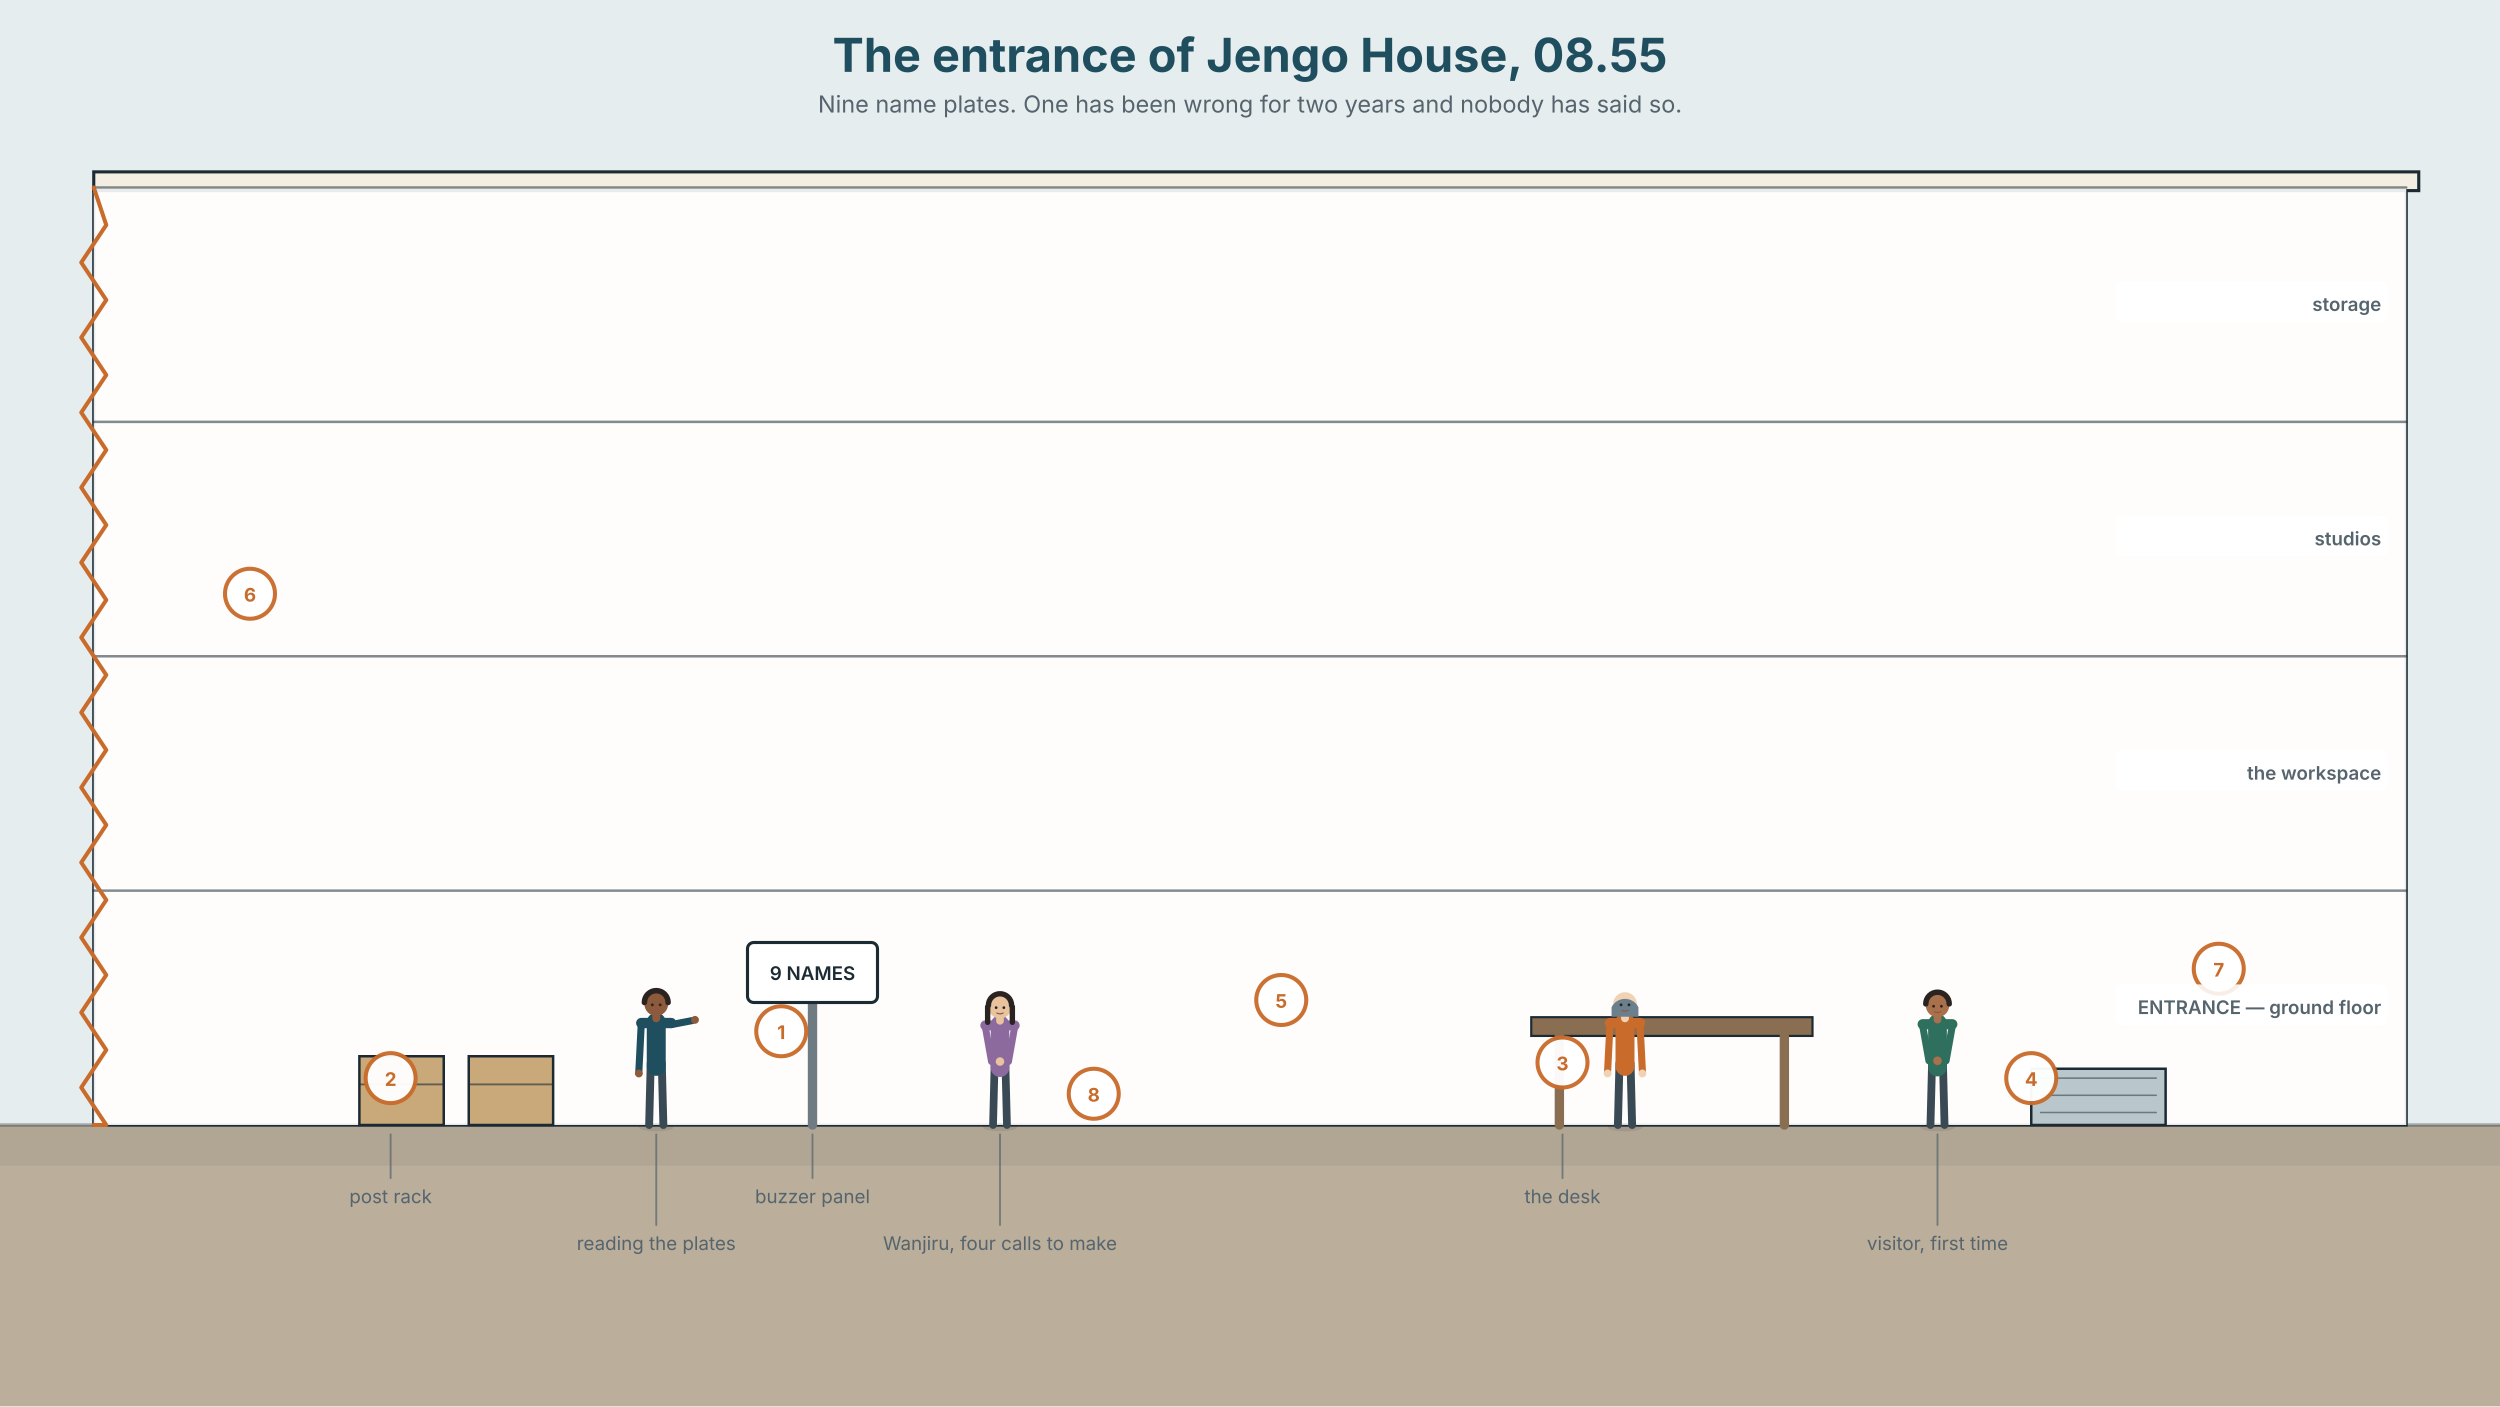
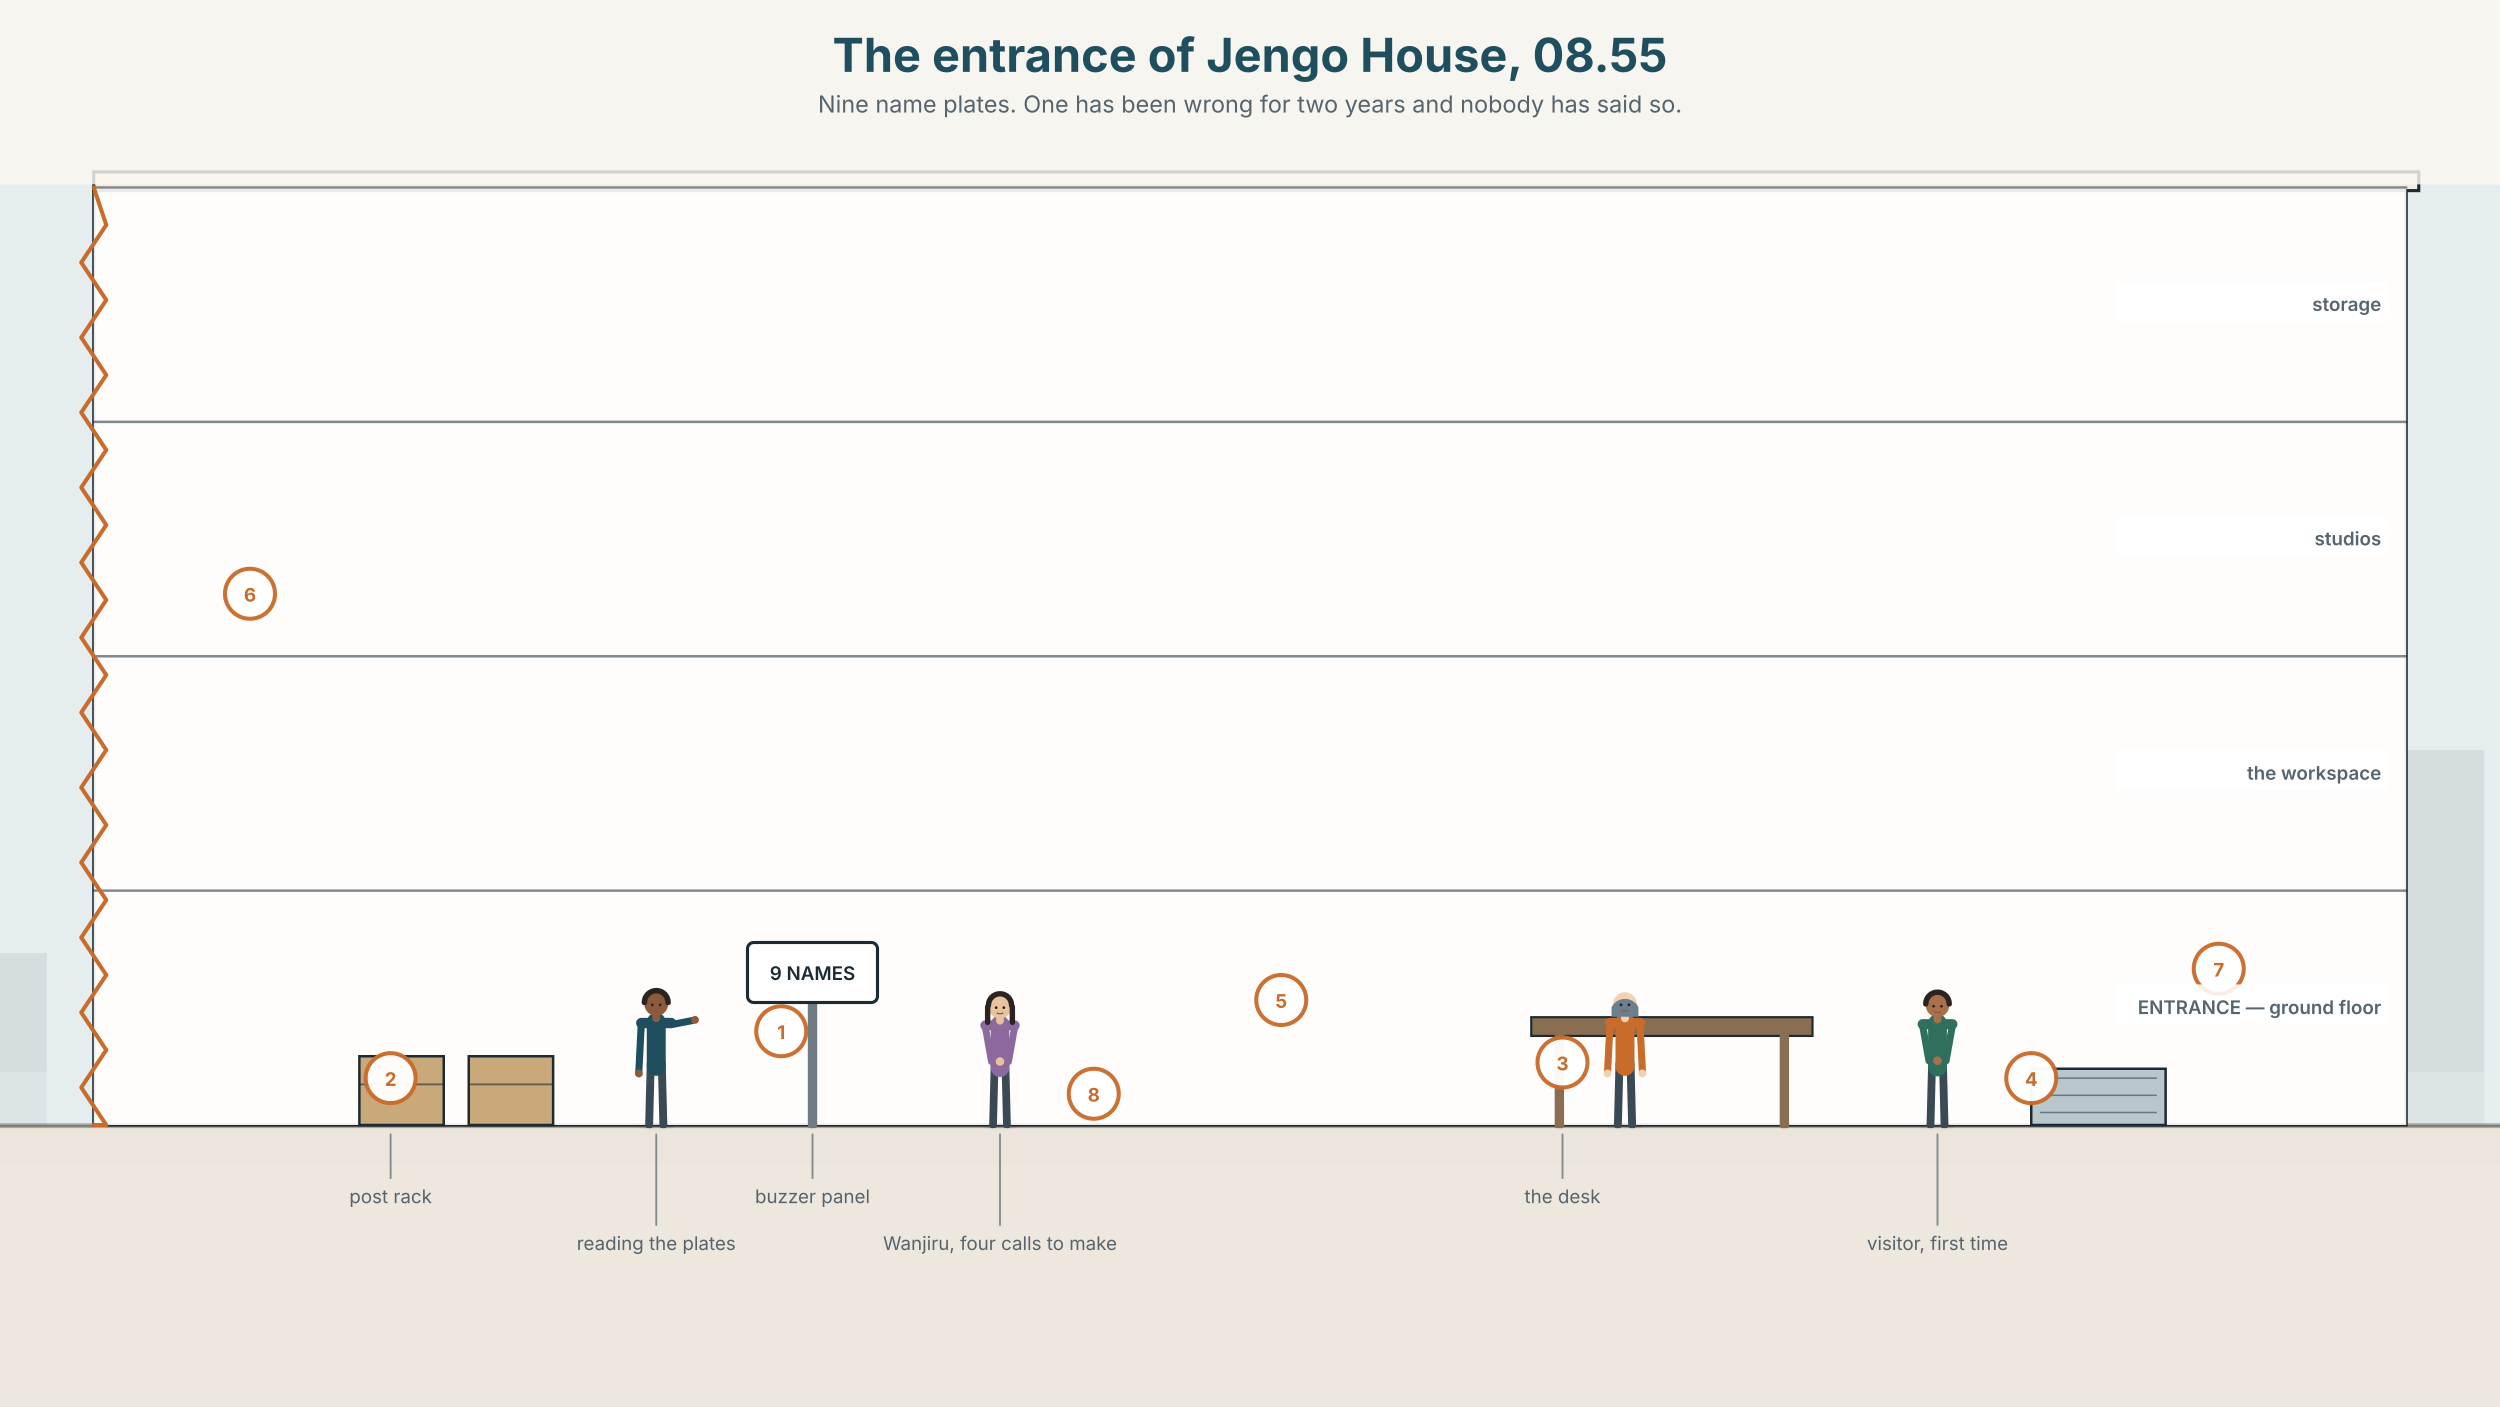
<svg xmlns="http://www.w3.org/2000/svg" width="1600" height="900" viewBox="0 0 1600 900">
  <g id="00_ground">
    <rect x="0" y="0" width="1600" height="900" rx="0" fill="#FBF7F0" />
  </g>
  <g id="10_context">
    <rect x="0" y="0" width="1600" height="720" rx="0" fill="#E6EDEF" />
+     <rect x="-40" y="610" width="70" height="110" rx="0" fill="#1C2B33" stroke="none" stroke-width="1.5" opacity="0.085" />
+     <rect x="74" y="540" width="80" height="180" rx="0" fill="#1C2B33" stroke="none" stroke-width="1.5" opacity="0.085" />
+     <rect x="188" y="470" width="90" height="250" rx="0" fill="#1C2B33" stroke="none" stroke-width="1.5" opacity="0.085" />
+     <rect x="210.5" y="454" width="27.0" height="16" rx="0" fill="#1C2B33" stroke="none" stroke-width="1.5" opacity="0.085" />
+     <rect x="302" y="400" width="100" height="320" rx="0" fill="#1C2B33" stroke="none" stroke-width="1.5" opacity="0.085" />
+     <rect x="416" y="615" width="110" height="105" rx="0" fill="#1C2B33" stroke="none" stroke-width="1.5" opacity="0.085" />
+     <rect x="570" y="545" width="120" height="175" rx="0" fill="#1C2B33" stroke="none" stroke-width="1.5" opacity="0.085" />
+     <rect x="600.0" y="529" width="36.0" height="16" rx="0" fill="#1C2B33" stroke="none" stroke-width="1.5" opacity="0.085" />
+     <rect x="724" y="475" width="130" height="245" rx="0" fill="#1C2B33" stroke="none" stroke-width="1.5" opacity="0.085" />
+     <rect x="878" y="405" width="140" height="315" rx="0" fill="#1C2B33" stroke="none" stroke-width="1.5" opacity="0.085" />
+     <rect x="1032" y="620" width="150" height="100" rx="0" fill="#1C2B33" stroke="none" stroke-width="1.5" opacity="0.085" />
+     <rect x="1069.5" y="604" width="45.0" height="16" rx="0" fill="#1C2B33" stroke="none" stroke-width="1.5" opacity="0.085" />
+     <rect x="1226" y="550" width="160" height="170" rx="0" fill="#1C2B33" stroke="none" stroke-width="1.5" opacity="0.085" />
+     <rect x="1420" y="480" width="170" height="240" rx="0" fill="#1C2B33" stroke="none" stroke-width="1.5" opacity="0.085" />
+     <rect x="1614" y="410" width="180" height="310" rx="0" fill="#1C2B33" stroke="none" stroke-width="1.5" opacity="0.085" />
+     <rect x="1659.0" y="394" width="54.0" height="16" rx="0" fill="#1C2B33" stroke="none" stroke-width="1.5" opacity="0.085" />
+     <rect x="0" y="686" width="1600" height="34" rx="0" fill="#E6EDEF" opacity="0.45" />
    <rect x="0" y="720" width="1600" height="180" rx="0" fill="#BBAE9B" />
    <rect x="0" y="720" width="1600" height="26" rx="0" fill="#1C2B33" opacity="0.07" />
    <line x1="0" y1="720" x2="1600" y2="720" stroke="#1C2B33" stroke-width="2.2" stroke-linecap="round" opacity="0.35" />
    <rect x="60" y="120" width="1480" height="600" rx="0" fill="#F4EEE2" stroke="#1C2B33" stroke-width="2" />
    <rect x="60" y="110" width="1488" height="12" rx="0" fill="#F4EEE2" stroke="#1C2B33" stroke-width="2" />
    <rect x="60" y="120" width="1480" height="600" rx="0" fill="#FFFFFF" opacity="0.9" />
    <line x1="60" y1="120" x2="1540" y2="120" stroke="#1C2B33" stroke-width="1.6" stroke-linecap="round" opacity="0.55" />
    <line x1="60" y1="270" x2="1540" y2="270" stroke="#1C2B33" stroke-width="1.6" stroke-linecap="round" opacity="0.55" />
    <line x1="60" y1="420" x2="1540" y2="420" stroke="#1C2B33" stroke-width="1.6" stroke-linecap="round" opacity="0.55" />
    <line x1="60" y1="570" x2="1540" y2="570" stroke="#1C2B33" stroke-width="1.6" stroke-linecap="round" opacity="0.55" />
    <path d="M 60 120 L 68 144 L 52 168 L 68 192 L 52 216 L 68 240 L 52 264 L 68 288 L 52 312 L 68 336 L 52 360 L 68 384 L 52 408 L 68 432 L 52 456 L 68 480 L 52 504 L 68 528 L 52 552 L 68 576 L 52 600 L 68 624 L 52 648 L 68 672 L 52 696 L 68 720 L 60 720" fill="none" stroke="#C86B2B" stroke-width="2.6" stroke-linecap="round" stroke-linejoin="round" />
  </g>
  <g id="20_subject">
    <rect x="980" y="651.0" width="180.0" height="12.0" rx="0" fill="#8A6E52" stroke="#1C2B33" stroke-width="1.4" />
    <line x1="998.0" y1="663.0" x2="998.0" y2="720" stroke="#8A6E52" stroke-width="6" stroke-linecap="round" />
    <line x1="1142.0" y1="663.0" x2="1142.0" y2="720" stroke="#8A6E52" stroke-width="6" stroke-linecap="round" />
    <rect x="230" y="676.0" width="54.0" height="44.0" rx="0" fill="#C9A97A" stroke="#1C2B33" stroke-width="1.6" />
    <line x1="230" y1="694.0" x2="284.0" y2="694.0" stroke="#1C2B33" stroke-width="1.2" stroke-linecap="round" opacity="0.6" />
    <rect x="300" y="676.0" width="54.0" height="44.0" rx="0" fill="#C9A97A" stroke="#1C2B33" stroke-width="1.6" />
    <line x1="300" y1="694.0" x2="354.0" y2="694.0" stroke="#1C2B33" stroke-width="1.2" stroke-linecap="round" opacity="0.6" />
    <line x1="520" y1="720" x2="520" y2="640.0" stroke="#6E7B82" stroke-width="6" stroke-linecap="round" />
    <rect x="478.4" y="603.2" width="83.2" height="38.4" rx="4" fill="#FFFFFF" stroke="#1C2B33" stroke-width="2" />
    <text x="520" y="627.2" font-family="Inter, DejaVu Sans, sans-serif" font-size="12" fill="#1C2B33" text-anchor="middle" font-weight="600" font-style="normal">9 NAMES</text>
    <rect x="1300" y="684.0" width="86.0" height="36.0" rx="0" fill="#B9C7CC" stroke="#1C2B33" stroke-width="1.6" />
    <line x1="1306.0" y1="690.0" x2="1380.0" y2="690.0" stroke="#1C2B33" stroke-width="1" stroke-linecap="round" opacity="0.5" />
    <line x1="1306.0" y1="701.0" x2="1380.0" y2="701.0" stroke="#1C2B33" stroke-width="1" stroke-linecap="round" opacity="0.5" />
    <line x1="1306.0" y1="712.0" x2="1380.0" y2="712.0" stroke="#1C2B33" stroke-width="1" stroke-linecap="round" opacity="0.5" />
    <ellipse cx="420" cy="721.518" rx="11.129" ry="2.529" fill="#1C2B33" opacity="0.10" />
    <path d="M 415.447 720 L 416.459 680.44" fill="none" stroke="#3A4A55" stroke-width="5.059" stroke-linecap="round" stroke-linejoin="round" />
    <path d="M 424.553 720 L 423.541 680.44" fill="none" stroke="#3A4A55" stroke-width="5.059" stroke-linecap="round" stroke-linejoin="round" />
    <path d="M 420.0 654.235 L 420 682.464" fill="none" stroke="#1F4E5F" stroke-width="12.141" stroke-linecap="round" stroke-linejoin="round" />
    <path d="M 410.388 654.741 L 429.612 654.741" fill="none" stroke="#1F4E5F" stroke-width="6.576" stroke-linecap="round" stroke-linejoin="round" />
    <path d="M 410.388 655.753 L 408.871 685.499" fill="none" stroke="#1F4E5F" stroke-width="4.553" stroke-linecap="round" stroke-linejoin="round" />
    <circle cx="408.871" cy="687.016" r="2.529" fill="#8D5A3B" />
    <path d="M 429.612 655.753 L 442.765 653.224" fill="none" stroke="#1F4E5F" stroke-width="4.553" stroke-linecap="round" stroke-linejoin="round" />
    <circle cx="444.788" cy="652.718" r="2.529" fill="#8D5A3B" />
    <path d="M 420.0 651.706 L 420.0 649.176" fill="none" stroke="#8D5A3B" stroke-width="5.059" stroke-linecap="round" stroke-linejoin="round" />
    <circle cx="420.0" cy="642.6" r="7.588" fill="#8D5A3B" />
    <path d="M 412.412 641.588 A 7.588 7.588 0 0 1 427.588 641.588" fill="none" stroke="#2A2320" stroke-width="3.541" stroke-linecap="round" stroke-linejoin="round" />
    <circle cx="417.471" cy="643.106" r="0.911" fill="#2A2320" />
    <circle cx="422.529" cy="643.106" r="0.911" fill="#2A2320" />
    <path d="M 417.976 646.647 Q 420.0 647.659 422.024 646.647" fill="none" stroke="#8A5A48" stroke-width="0.809" stroke-linecap="round" stroke-linejoin="round" />
    <ellipse cx="640" cy="721.482" rx="10.871" ry="2.471" fill="#1C2B33" opacity="0.10" />
    <path d="M 635.553 720 L 636.541 681.36" fill="none" stroke="#3A4A55" stroke-width="4.941" stroke-linecap="round" stroke-linejoin="round" />
    <path d="M 644.447 720 L 643.459 681.36" fill="none" stroke="#3A4A55" stroke-width="4.941" stroke-linecap="round" stroke-linejoin="round" />
    <path d="M 640.0 655.765 L 640 683.336" fill="none" stroke="#8C6A9E" stroke-width="11.859" stroke-linecap="round" stroke-linejoin="round" />
    <path d="M 630.612 656.259 L 649.388 656.259" fill="none" stroke="#8C6A9E" stroke-width="6.424" stroke-linecap="round" stroke-linejoin="round" />
    <path d="M 630.612 657.247 L 634.565 679.384" fill="none" stroke="#8C6A9E" stroke-width="4.447" stroke-linecap="round" stroke-linejoin="round" />
    <path d="M 649.388 657.247 L 645.435 679.384" fill="none" stroke="#8C6A9E" stroke-width="4.447" stroke-linecap="round" stroke-linejoin="round" />
    <circle cx="640" cy="679.384" r="2.718" fill="#E8C39E" />
    <path d="M 640.0 653.294 L 640.0 650.824" fill="none" stroke="#E8C39E" stroke-width="4.941" stroke-linecap="round" stroke-linejoin="round" />
    <circle cx="640.0" cy="644.4" r="7.412" fill="#E8C39E" />
    <path d="M 632.588 643.412 A 7.412 7.412 0 0 1 647.412 643.412" fill="none" stroke="#2A2320" stroke-width="3.459" stroke-linecap="round" stroke-linejoin="round" />
    <path d="M 632.094 644.4 L 632.094 654.282" fill="none" stroke="#2A2320" stroke-width="3.459" stroke-linecap="round" stroke-linejoin="round" />
    <path d="M 647.906 644.4 L 647.906 654.282" fill="none" stroke="#2A2320" stroke-width="3.459" stroke-linecap="round" stroke-linejoin="round" />
    <circle cx="637.529" cy="644.894" r="0.889" fill="#2A2320" />
    <circle cx="642.471" cy="644.894" r="0.889" fill="#2A2320" />
    <path d="M 638.024 648.353 Q 640.0 649.341 641.976 648.353" fill="none" stroke="#8A5A48" stroke-width="0.791" stroke-linecap="round" stroke-linejoin="round" />
    <ellipse cx="1040" cy="721.518" rx="11.129" ry="2.529" fill="#1C2B33" opacity="0.10" />
    <path d="M 1035.447 720 L 1036.459 680.44" fill="none" stroke="#3A4A55" stroke-width="5.059" stroke-linecap="round" stroke-linejoin="round" />
    <path d="M 1044.553 720 L 1043.541 680.44" fill="none" stroke="#3A4A55" stroke-width="5.059" stroke-linecap="round" stroke-linejoin="round" />
    <path d="M 1040.0 654.235 L 1040 682.464" fill="none" stroke="#C86B2B" stroke-width="12.141" stroke-linecap="round" stroke-linejoin="round" />
    <path d="M 1030.388 654.741 L 1049.612 654.741" fill="none" stroke="#C86B2B" stroke-width="6.576" stroke-linecap="round" stroke-linejoin="round" />
    <path d="M 1030.388 655.753 L 1028.871 685.499" fill="none" stroke="#C86B2B" stroke-width="4.553" stroke-linecap="round" stroke-linejoin="round" />
    <circle cx="1028.871" cy="687.016" r="2.529" fill="#F0D3B4" />
    <path d="M 1049.612 655.753 L 1051.129 685.499" fill="none" stroke="#C86B2B" stroke-width="4.553" stroke-linecap="round" stroke-linejoin="round" />
    <circle cx="1051.129" cy="687.016" r="2.529" fill="#F0D3B4" />
    <path d="M 1040.0 651.706 L 1040.0 649.176" fill="none" stroke="#F0D3B4" stroke-width="5.059" stroke-linecap="round" stroke-linejoin="round" />
    <circle cx="1040.0" cy="642.6" r="7.588" fill="#F0D3B4" />
    <path d="M 1031.4 644.624 A 9.588 9.588 0 0 1 1048.6 644.624 L 1048.6 650.694 L 1031.4 650.694 Z" fill="#6B7F8C" stroke="none" stroke-width="1.5" stroke-linecap="round" stroke-linejoin="round" />
    <circle cx="1037.471" cy="643.106" r="0.911" fill="#2A2320" />
    <circle cx="1042.529" cy="643.106" r="0.911" fill="#2A2320" />
    <path d="M 1037.976 646.647 Q 1040.0 647.659 1042.024 646.647" fill="none" stroke="#8A5A48" stroke-width="0.809" stroke-linecap="round" stroke-linejoin="round" />
    <ellipse cx="1240" cy="721.5" rx="11.0" ry="2.5" fill="#1C2B33" opacity="0.10" />
    <path d="M 1235.5 720 L 1236.5 680.9" fill="none" stroke="#3A4A55" stroke-width="5.0" stroke-linecap="round" stroke-linejoin="round" />
    <path d="M 1244.5 720 L 1243.5 680.9" fill="none" stroke="#3A4A55" stroke-width="5.0" stroke-linecap="round" stroke-linejoin="round" />
    <path d="M 1240.0 655.0 L 1240 682.9" fill="none" stroke="#2E6F5E" stroke-width="12.0" stroke-linecap="round" stroke-linejoin="round" />
    <path d="M 1230.5 655.5 L 1249.5 655.5" fill="none" stroke="#2E6F5E" stroke-width="6.5" stroke-linecap="round" stroke-linejoin="round" />
    <path d="M 1230.5 656.5 L 1234.5 678.9" fill="none" stroke="#2E6F5E" stroke-width="4.5" stroke-linecap="round" stroke-linejoin="round" />
    <path d="M 1249.5 656.5 L 1245.5 678.9" fill="none" stroke="#2E6F5E" stroke-width="4.5" stroke-linecap="round" stroke-linejoin="round" />
    <circle cx="1240" cy="678.9" r="2.75" fill="#A9714B" />
    <path d="M 1240.0 652.5 L 1240.0 650.0" fill="none" stroke="#A9714B" stroke-width="5.0" stroke-linecap="round" stroke-linejoin="round" />
    <circle cx="1240.0" cy="643.5" r="7.5" fill="#A9714B" />
    <path d="M 1232.5 642.5 A 7.5 7.5 0 0 1 1247.5 642.5" fill="none" stroke="#2A2320" stroke-width="3.5" stroke-linecap="round" stroke-linejoin="round" />
    <circle cx="1237.5" cy="644.0" r="0.9" fill="#2A2320" />
    <circle cx="1242.5" cy="644.0" r="0.9" fill="#2A2320" />
    <path d="M 1238.0 647.5 Q 1240.0 648.5 1242.0 647.5" fill="none" stroke="#8A5A48" stroke-width="0.8" stroke-linecap="round" stroke-linejoin="round" />
  </g>
  <g id="30_detail">
    <circle cx="500" cy="660" r="16" fill="#FFFFFF" stroke="#C86B2B" stroke-width="2.6" opacity="0.96" />
    <text x="500" y="665" font-family="Inter, DejaVu Sans, sans-serif" font-size="12" fill="#C86B2B" text-anchor="middle" font-weight="700" font-style="normal">1</text>
    <circle cx="250" cy="690" r="16" fill="#FFFFFF" stroke="#C86B2B" stroke-width="2.6" opacity="0.96" />
    <text x="250" y="695" font-family="Inter, DejaVu Sans, sans-serif" font-size="12" fill="#C86B2B" text-anchor="middle" font-weight="700" font-style="normal">2</text>
    <circle cx="1000" cy="680" r="16" fill="#FFFFFF" stroke="#C86B2B" stroke-width="2.6" opacity="0.96" />
    <text x="1000" y="685" font-family="Inter, DejaVu Sans, sans-serif" font-size="12" fill="#C86B2B" text-anchor="middle" font-weight="700" font-style="normal">3</text>
    <circle cx="1300" cy="690" r="16" fill="#FFFFFF" stroke="#C86B2B" stroke-width="2.6" opacity="0.96" />
    <text x="1300" y="695" font-family="Inter, DejaVu Sans, sans-serif" font-size="12" fill="#C86B2B" text-anchor="middle" font-weight="700" font-style="normal">4</text>
    <circle cx="820" cy="640" r="16" fill="#FFFFFF" stroke="#C86B2B" stroke-width="2.6" opacity="0.96" />
    <text x="820" y="645" font-family="Inter, DejaVu Sans, sans-serif" font-size="12" fill="#C86B2B" text-anchor="middle" font-weight="700" font-style="normal">5</text>
    <circle cx="160" cy="380" r="16" fill="#FFFFFF" stroke="#C86B2B" stroke-width="2.6" opacity="0.96" />
    <text x="160" y="385" font-family="Inter, DejaVu Sans, sans-serif" font-size="12" fill="#C86B2B" text-anchor="middle" font-weight="700" font-style="normal">6</text>
    <circle cx="1420" cy="620" r="16" fill="#FFFFFF" stroke="#C86B2B" stroke-width="2.6" opacity="0.96" />
    <text x="1420" y="625" font-family="Inter, DejaVu Sans, sans-serif" font-size="12" fill="#C86B2B" text-anchor="middle" font-weight="700" font-style="normal">7</text>
    <circle cx="700" cy="700" r="16" fill="#FFFFFF" stroke="#C86B2B" stroke-width="2.6" opacity="0.96" />
    <text x="700" y="705" font-family="Inter, DejaVu Sans, sans-serif" font-size="12" fill="#C86B2B" text-anchor="middle" font-weight="700" font-style="normal">8</text>
  </g>
  <g id="40_callouts">
+     <rect x="0" y="0" width="1600" height="118" rx="0" fill="#FBF7F0" opacity="0.82" />
+     <rect x="0" y="722" width="1600" height="178" rx="0" fill="#FBF7F0" opacity="0.78" />
    <text x="800.0" y="46" font-family="Inter, DejaVu Sans, sans-serif" font-size="30" fill="#1F4E5F" text-anchor="middle" font-weight="700" font-style="normal">The entrance of Jengo House, 08.55</text>
    <text x="800.0" y="72" font-family="Inter, DejaVu Sans, sans-serif" font-size="15" fill="#55646D" text-anchor="middle" font-weight="400" font-style="normal">Nine name plates. One has been wrong for two years and nobody has said so.</text>
    <rect x="1354" y="180.0" width="174" height="26" rx="4" fill="#FFFFFF" opacity="0.88" />
    <text x="1524" y="199.0" font-family="Inter, DejaVu Sans, sans-serif" font-size="12" fill="#55646D" text-anchor="end" font-weight="600" font-style="normal">storage</text>
    <rect x="1354" y="330.0" width="174" height="26" rx="4" fill="#FFFFFF" opacity="0.88" />
    <text x="1524" y="349.0" font-family="Inter, DejaVu Sans, sans-serif" font-size="12" fill="#55646D" text-anchor="end" font-weight="600" font-style="normal">studios</text>
    <rect x="1354" y="480.0" width="174" height="26" rx="4" fill="#FFFFFF" opacity="0.88" />
    <text x="1524" y="499.0" font-family="Inter, DejaVu Sans, sans-serif" font-size="12" fill="#55646D" text-anchor="end" font-weight="600" font-style="normal">the workspace</text>
    <rect x="1354" y="630.0" width="174" height="26" rx="4" fill="#FFFFFF" opacity="0.88" />
    <text x="1524" y="649.0" font-family="Inter, DejaVu Sans, sans-serif" font-size="12" fill="#55646D" text-anchor="end" font-weight="600" font-style="normal">ENTRANCE — ground floor</text>
    <line x1="250" y1="726" x2="250" y2="754" stroke="#55646D" stroke-width="1.2" stroke-linecap="round" opacity="0.7" />
    <text x="250" y="770" font-family="Inter, DejaVu Sans, sans-serif" font-size="12" fill="#55646D" text-anchor="middle" font-weight="400" font-style="normal">post rack</text>
    <line x1="420" y1="726" x2="420" y2="784" stroke="#55646D" stroke-width="1.2" stroke-linecap="round" opacity="0.7" />
    <text x="420" y="800" font-family="Inter, DejaVu Sans, sans-serif" font-size="12" fill="#55646D" text-anchor="middle" font-weight="400" font-style="normal">reading the plates</text>
    <line x1="520" y1="726" x2="520" y2="754" stroke="#55646D" stroke-width="1.2" stroke-linecap="round" opacity="0.7" />
    <text x="520" y="770" font-family="Inter, DejaVu Sans, sans-serif" font-size="12" fill="#55646D" text-anchor="middle" font-weight="400" font-style="normal">buzzer panel</text>
    <line x1="640" y1="726" x2="640" y2="784" stroke="#55646D" stroke-width="1.2" stroke-linecap="round" opacity="0.7" />
    <text x="640" y="800" font-family="Inter, DejaVu Sans, sans-serif" font-size="12" fill="#55646D" text-anchor="middle" font-weight="400" font-style="normal">Wanjiru, four calls to make</text>
    <line x1="1000" y1="726" x2="1000" y2="754" stroke="#55646D" stroke-width="1.2" stroke-linecap="round" opacity="0.7" />
    <text x="1000" y="770" font-family="Inter, DejaVu Sans, sans-serif" font-size="12" fill="#55646D" text-anchor="middle" font-weight="400" font-style="normal">the desk</text>
    <line x1="1240" y1="726" x2="1240" y2="784" stroke="#55646D" stroke-width="1.2" stroke-linecap="round" opacity="0.7" />
    <text x="1240" y="800" font-family="Inter, DejaVu Sans, sans-serif" font-size="12" fill="#55646D" text-anchor="middle" font-weight="400" font-style="normal">visitor, first time</text>
  </g>
</svg>
